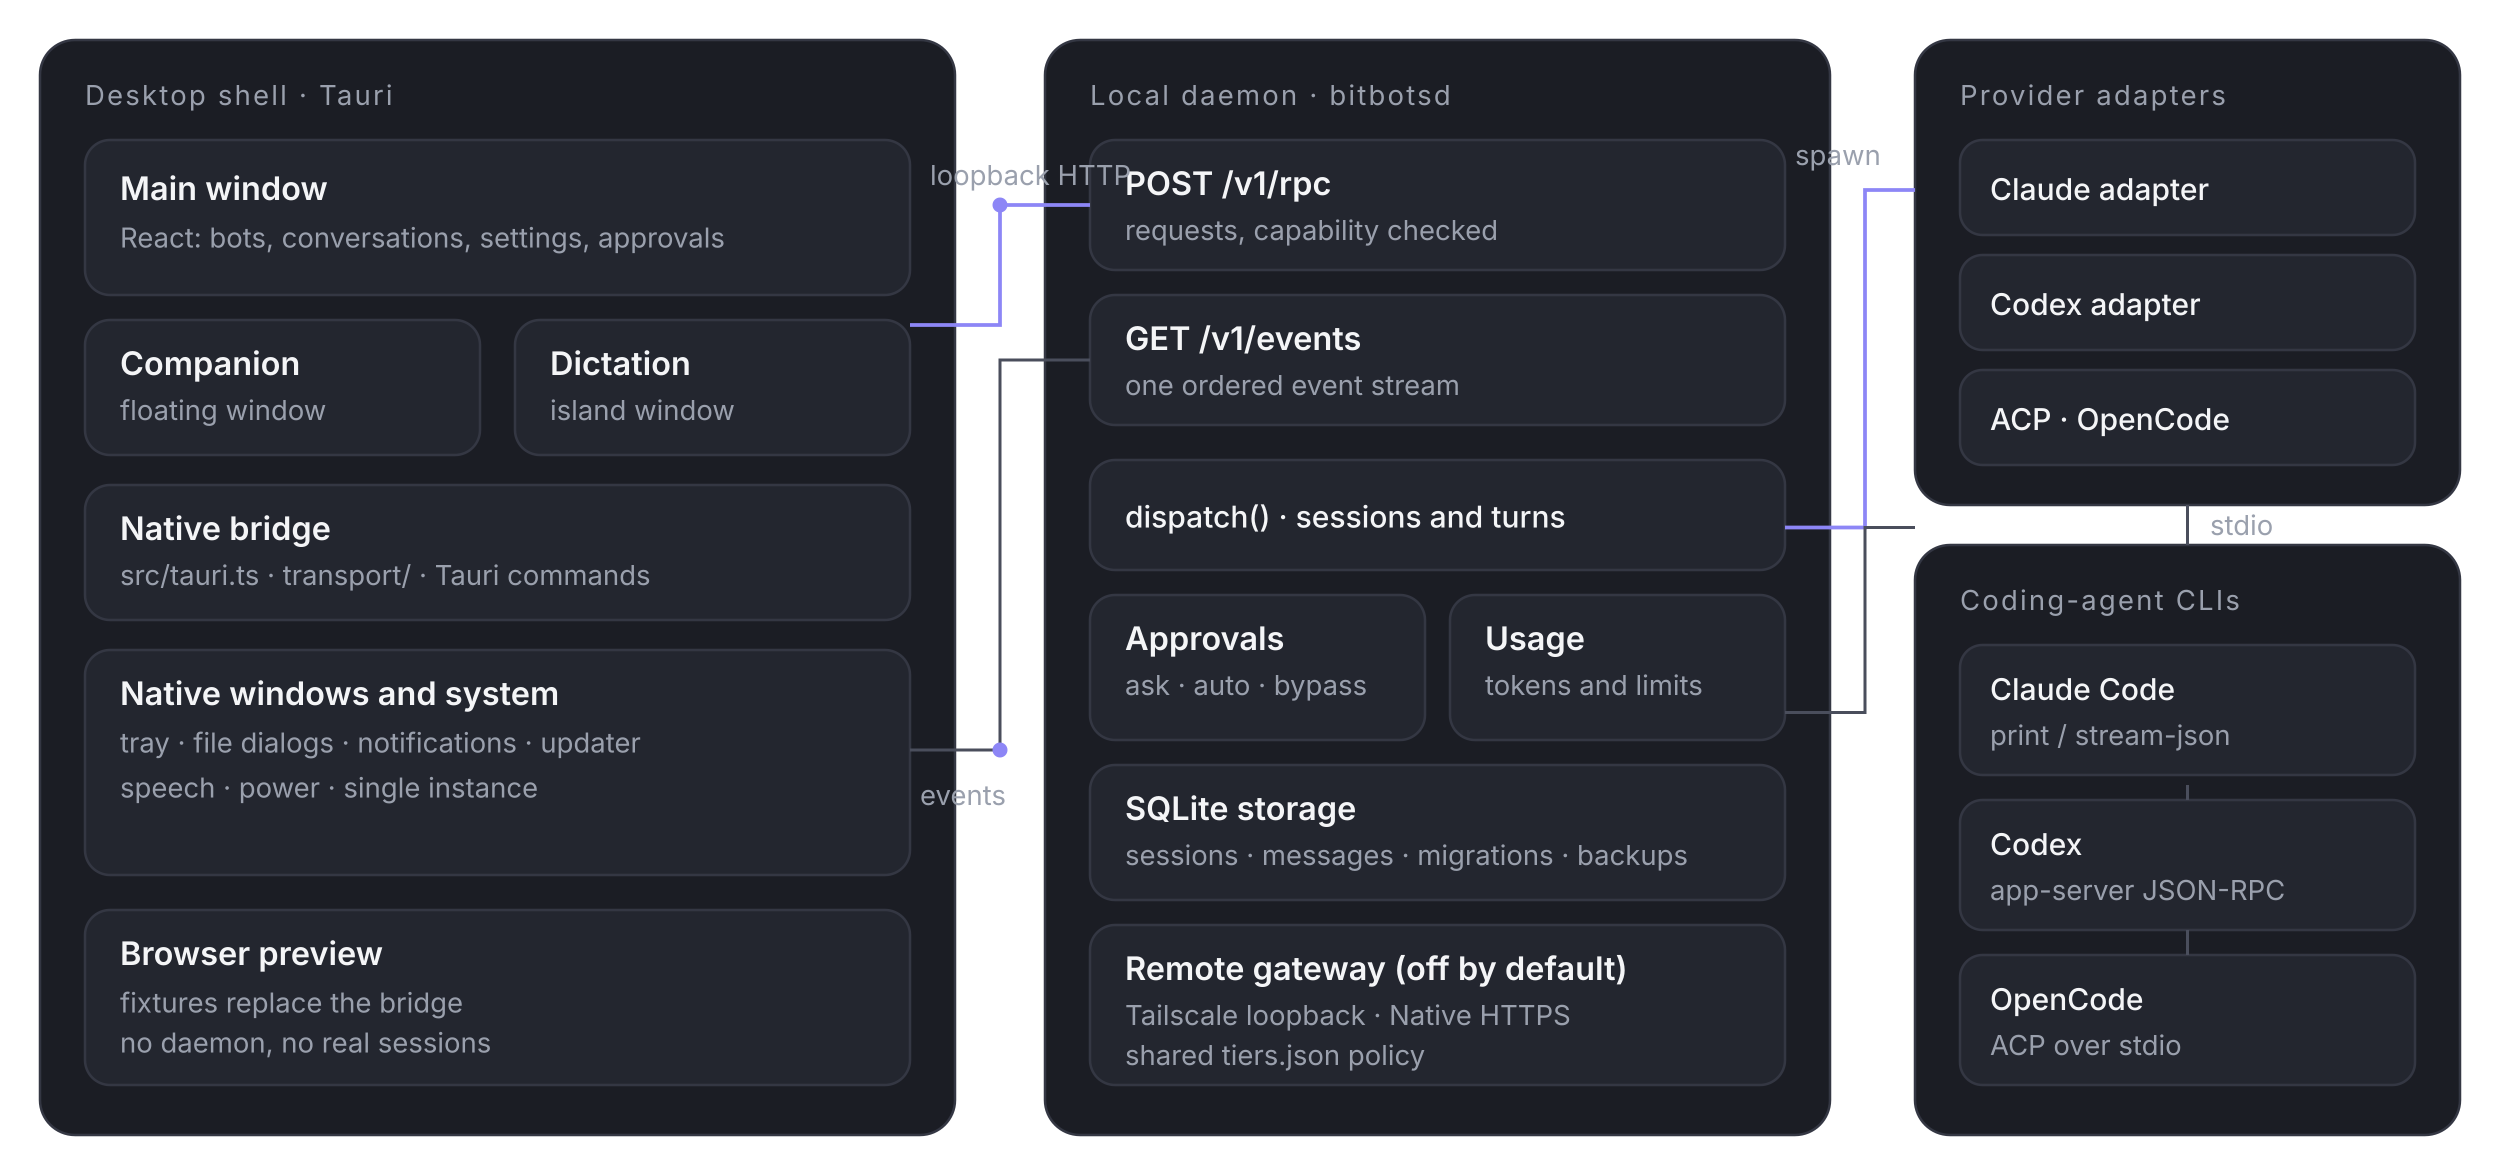
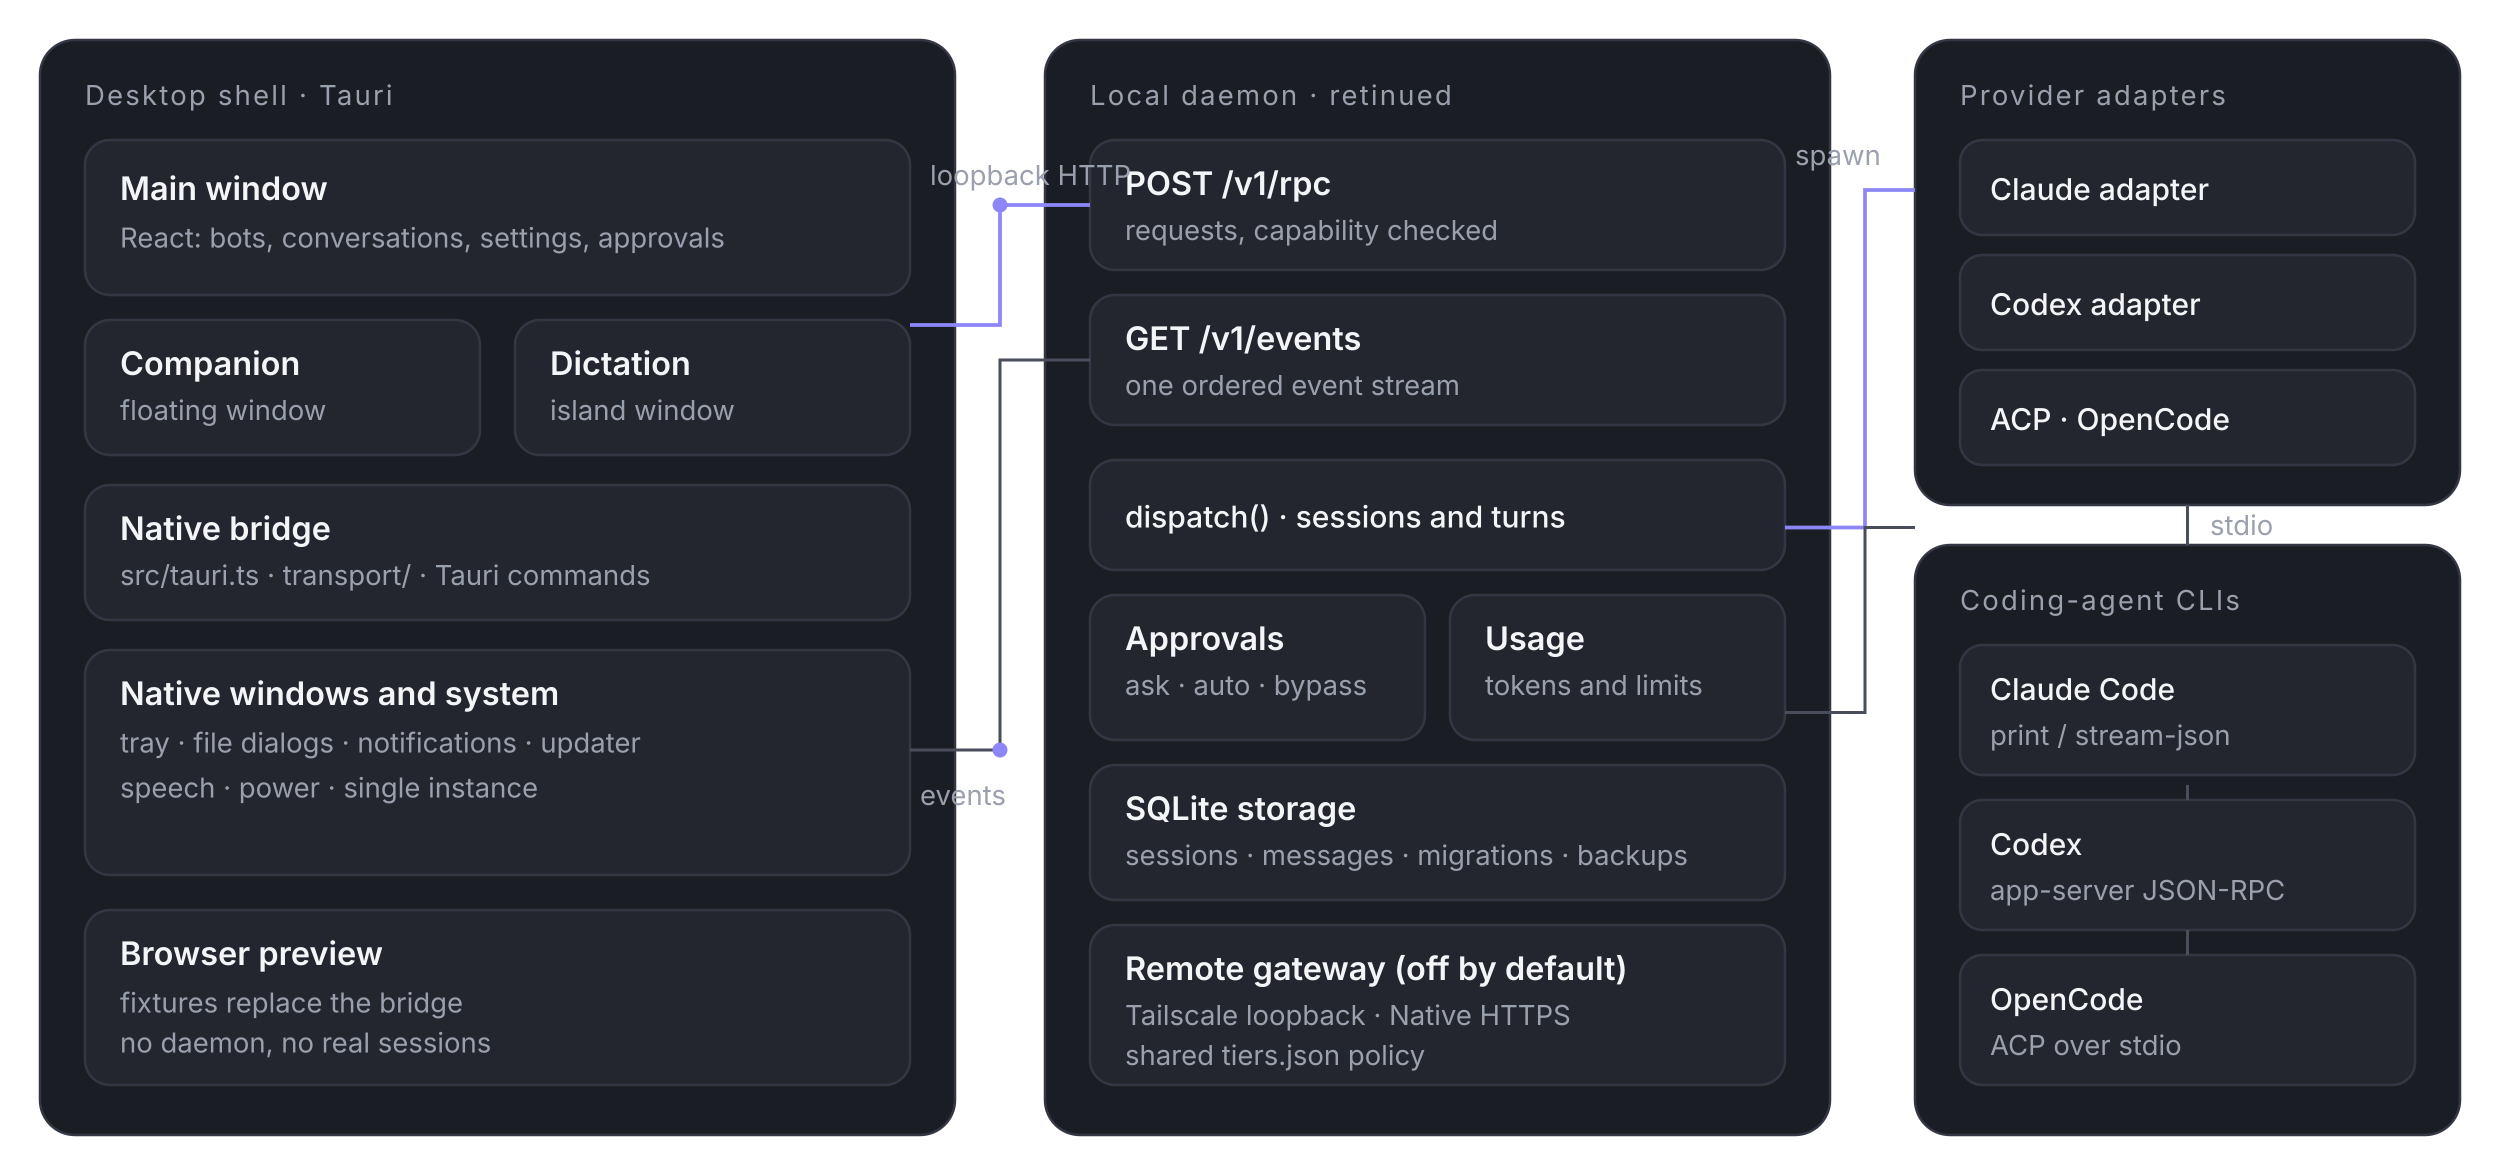
- <svg xmlns="http://www.w3.org/2000/svg" viewBox="0 0 1000 470" class="diagram-svg" role="img" aria-label="Bitbots process architecture: desktop shell, local daemon, adapters and coding-agent CLIs">
+ <svg xmlns="http://www.w3.org/2000/svg" viewBox="0 0 1000 470" class="diagram-svg" role="img" aria-label="Retinue process architecture: desktop shell, local daemon, adapters and coding-agent CLIs">
  <style>
    .p { fill: var(--dg-panel, #1b1d24); stroke: var(--dg-line, #343743); stroke-width: 1; }
    .c { fill: var(--dg-card, #23262f); stroke: var(--dg-line, #343743); stroke-width: 1; }
    .h { fill: var(--dg-ink, #f4f5f7); font: 600 13px Inter, "Segoe UI", sans-serif; }
    .t { fill: var(--dg-ink, #f4f5f7); font: 500 12px Inter, "Segoe UI", sans-serif; }
    .m { fill: var(--dg-muted, #9aa0ad); font: 400 11px Inter, "Segoe UI", sans-serif; }
    .l { fill: var(--dg-muted, #9aa0ad); font: 400 11px Inter, "Segoe UI", sans-serif; letter-spacing: .08em; text-transform: uppercase; }
    .a { stroke: var(--dg-accent, #8d86f6); stroke-width: 1.5; fill: none; }
    .b { stroke: var(--dg-line-strong, #4a4e5c); stroke-width: 1.2; fill: none; }
    .dot { fill: var(--dg-accent, #8d86f6); }
    .chip { fill: var(--dg-accent-soft, #8d86f622); stroke: var(--dg-accent, #8d86f6); stroke-width: 1; }
  </style>
  <rect x="16" y="16" width="366" height="438" rx="14" class="p" />
  <text x="34" y="42" class="l">Desktop shell · Tauri</text>
  <rect x="34" y="56" width="330" height="62" rx="10" class="c" />
  <text x="48" y="80" class="h">Main window</text>
  <text x="48" y="99" class="m">React: bots, conversations, settings, approvals</text>
  <rect x="34" y="128" width="158" height="54" rx="10" class="c" />
  <text x="48" y="150" class="h">Companion</text>
  <text x="48" y="168" class="m">floating window</text>
  <rect x="206" y="128" width="158" height="54" rx="10" class="c" />
  <text x="220" y="150" class="h">Dictation</text>
  <text x="220" y="168" class="m">island window</text>
  <rect x="34" y="194" width="330" height="54" rx="10" class="c" />
  <text x="48" y="216" class="h">Native bridge</text>
  <text x="48" y="234" class="m">src/tauri.ts · transport/ · Tauri commands</text>
  <rect x="34" y="260" width="330" height="90" rx="10" class="c" />
  <text x="48" y="282" class="h">Native windows and system</text>
  <text x="48" y="301" class="m">tray · file dialogs · notifications · updater</text>
  <text x="48" y="319" class="m">speech · power · single instance</text>
  <rect x="34" y="364" width="330" height="70" rx="10" class="c" />
  <text x="48" y="386" class="h">Browser preview</text>
  <text x="48" y="405" class="m">fixtures replace the bridge</text>
  <text x="48" y="421" class="m">no daemon, no real sessions</text>
  <rect x="418" y="16" width="314" height="438" rx="14" class="p" />
-   <text x="436" y="42" class="l">Local daemon · bitbotsd</text>
+   <text x="436" y="42" class="l">Local daemon · retinued</text>
  <rect x="436" y="56" width="278" height="52" rx="10" class="c" />
  <text x="450" y="78" class="h">POST /v1/rpc</text>
  <text x="450" y="96" class="m">requests, capability checked</text>
  <rect x="436" y="118" width="278" height="52" rx="10" class="c" />
  <text x="450" y="140" class="h">GET /v1/events</text>
  <text x="450" y="158" class="m">one ordered event stream</text>
  <rect x="436" y="184" width="278" height="44" rx="10" class="c" />
  <text x="450" y="211" class="t">dispatch() · sessions and turns</text>
  <rect x="436" y="238" width="134" height="58" rx="10" class="c" />
  <text x="450" y="260" class="h">Approvals</text>
  <text x="450" y="278" class="m">ask · auto · bypass</text>
  <rect x="580" y="238" width="134" height="58" rx="10" class="c" />
  <text x="594" y="260" class="h">Usage</text>
  <text x="594" y="278" class="m">tokens and limits</text>
  <rect x="436" y="306" width="278" height="54" rx="10" class="c" />
  <text x="450" y="328" class="h">SQLite storage</text>
  <text x="450" y="346" class="m">sessions · messages · migrations · backups</text>
  <rect x="436" y="370" width="278" height="64" rx="10" class="c" />
  <text x="450" y="392" class="h">Remote gateway (off by default)</text>
  <text x="450" y="410" class="m">Tailscale loopback · Native HTTPS</text>
  <text x="450" y="426" class="m">shared tiers.json policy</text>
  <rect x="766" y="16" width="218" height="186" rx="14" class="p" />
  <text x="784" y="42" class="l">Provider adapters</text>
  <rect x="784" y="56" width="182" height="38" rx="9" class="c" />
  <text x="796" y="80" class="t">Claude adapter</text>
  <rect x="784" y="102" width="182" height="38" rx="9" class="c" />
  <text x="796" y="126" class="t">Codex adapter</text>
  <rect x="784" y="148" width="182" height="38" rx="9" class="c" />
  <text x="796" y="172" class="t">ACP · OpenCode</text>
  <rect x="766" y="218" width="218" height="236" rx="14" class="p" />
  <text x="784" y="244" class="l">Coding-agent CLIs</text>
  <rect x="784" y="258" width="182" height="52" rx="9" class="c" />
  <text x="796" y="280" class="t">Claude Code</text>
  <text x="796" y="298" class="m">print / stream-json</text>
  <rect x="784" y="320" width="182" height="52" rx="9" class="c" />
  <text x="796" y="342" class="t">Codex</text>
  <text x="796" y="360" class="m">app-server JSON-RPC</text>
  <rect x="784" y="382" width="182" height="52" rx="9" class="c" />
  <text x="796" y="404" class="t">OpenCode</text>
  <text x="796" y="422" class="m">ACP over stdio</text>
  <path d="M364 130 H400 V82 H436" class="a" />
  <path d="M436 144 H400 V300 H364" class="b" />
  <circle cx="400" cy="82" r="3" class="dot" />
  <circle cx="400" cy="300" r="3" class="dot" />
  <text x="372" y="74" class="m">loopback HTTP</text>
  <text x="368" y="322" class="m">events</text>
  <path d="M714 211 H746 V76 H766" class="a" />
  <path d="M766 211 H746 V285 H714" class="b" />
  <text x="718" y="66" class="m">spawn</text>
  <path d="M875 202 V218" class="b" />
  <path d="M875 314 V320" class="b" />
  <path d="M875 372 V382" class="b" />
  <text x="884" y="214" class="m">stdio</text>
  <rect x="826" y="8" width="0" height="0" class="chip" />
</svg>
